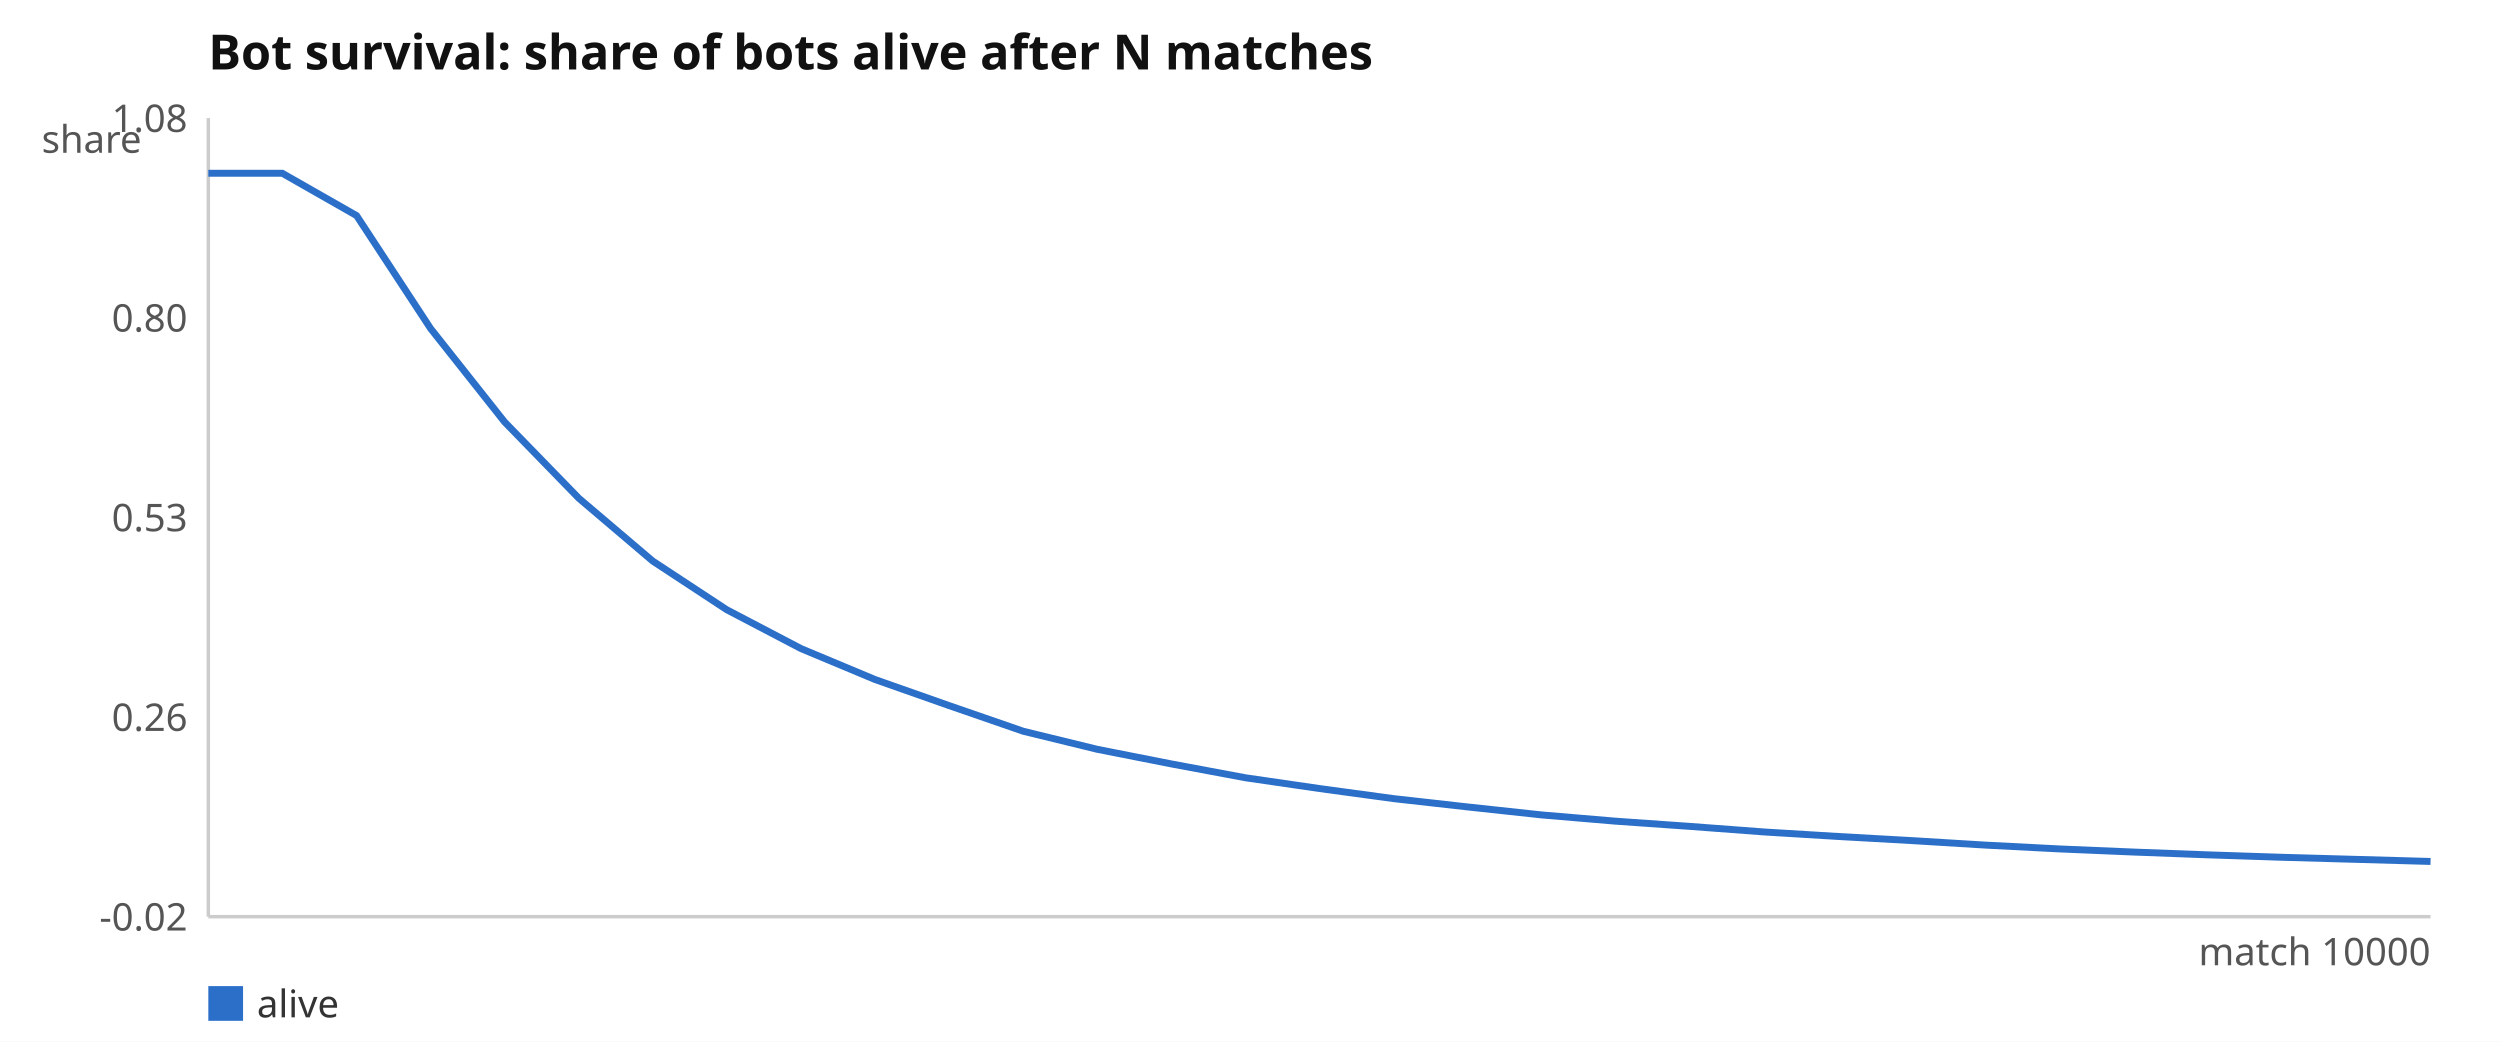
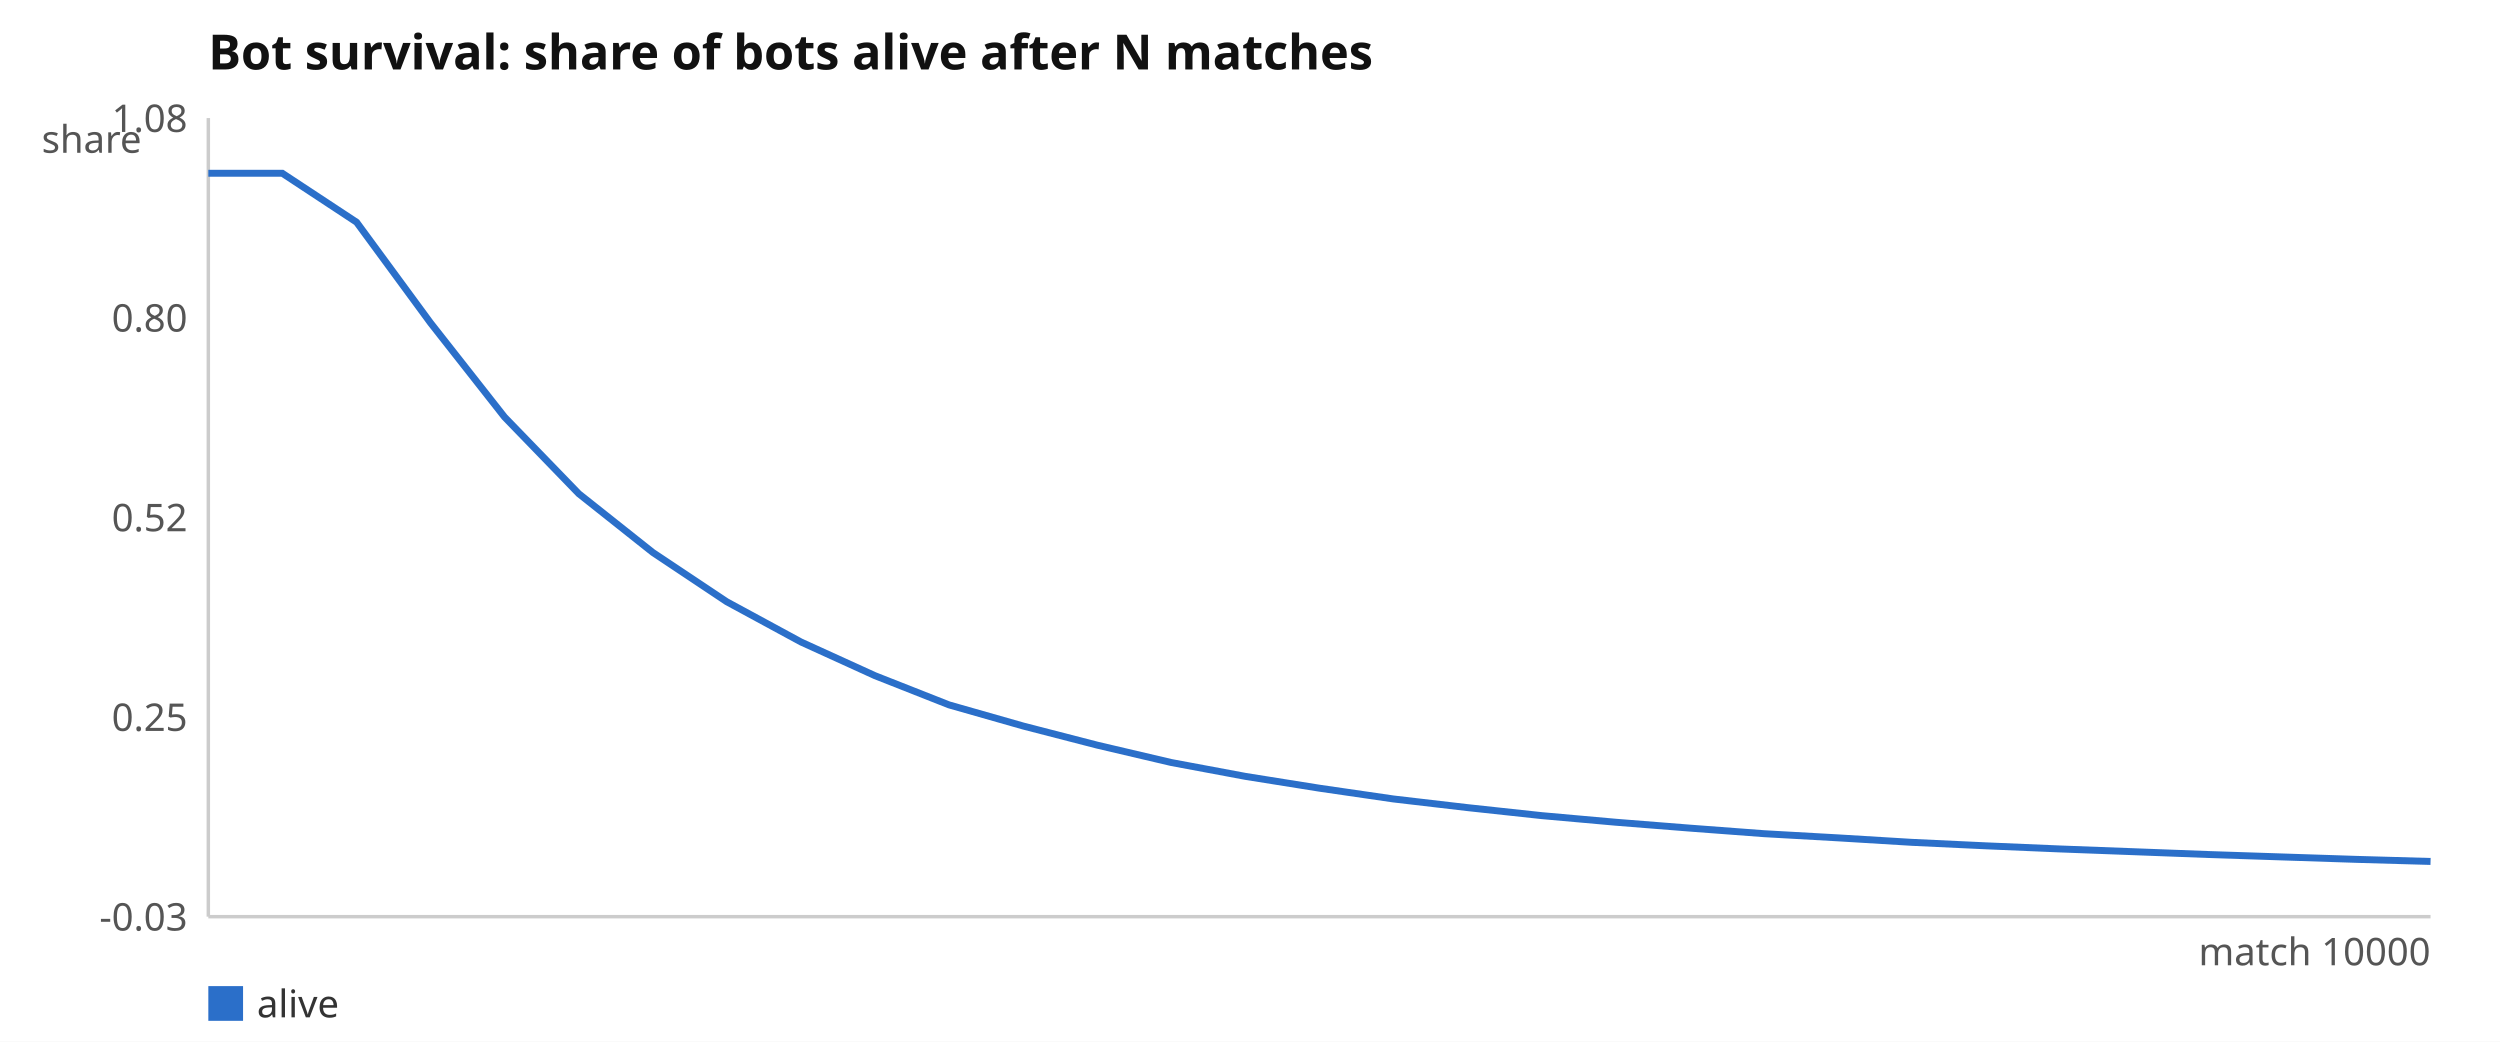
<svg xmlns="http://www.w3.org/2000/svg" viewBox="0 0 720 300" width="720" height="300" font-family="system-ui,sans-serif">
  <rect width="100%" height="100%" fill="#fff" />
  <text x="60" y="20" font-size="14" font-weight="600" fill="#111">Bot survival: share of bots alive after N matches</text>
  <text x="12" y="44" font-size="11" fill="#555">share</text>
  <line x1="60" x2="60" y1="34" y2="264" stroke="#ccc" />
  <line x1="60" x2="700" y1="264" y2="264" stroke="#ccc" />
-   <text x="54" y="268" text-anchor="end" font-size="11" fill="#555">-0.02</text>
-   <text x="54" y="210.5" text-anchor="end" font-size="11" fill="#555">0.26</text>
-   <text x="54" y="153" text-anchor="end" font-size="11" fill="#555">0.53</text>
+   <text x="54" y="268" text-anchor="end" font-size="11" fill="#555">-0.03</text>
+   <text x="54" y="210.5" text-anchor="end" font-size="11" fill="#555">0.25</text>
+   <text x="54" y="153" text-anchor="end" font-size="11" fill="#555">0.52</text>
  <text x="54" y="95.5" text-anchor="end" font-size="11" fill="#555">0.80</text>
  <text x="54" y="38" text-anchor="end" font-size="11" fill="#555">1.08</text>
-   <polyline fill="none" stroke="#2b6fc9" stroke-width="2" points="60.0,49.9 81.3,49.9 102.7,62.1 124.0,94.6 145.3,121.5 166.7,143.5 188.0,161.6 209.3,175.6 230.7,186.8 252.0,195.7 273.3,203.2 294.7,210.6 316.0,215.8 337.3,220.0 358.7,224.0 380.0,227.1 401.3,230.0 422.7,232.4 444.0,234.7 465.3,236.5 486.7,238.0 508.0,239.6 529.3,240.9 550.7,242.1 572.0,243.4 593.3,244.5 614.7,245.4 636.0,246.2 657.3,246.9 678.7,247.5 700.0,248.1" />
+   <polyline fill="none" stroke="#2b6fc9" stroke-width="2" points="60.0,49.9 81.3,49.9 102.7,64.0 124.0,93.0 145.3,120.1 166.7,142.2 188.0,159.1 209.3,173.3 230.7,184.9 252.0,194.6 273.3,203.0 294.7,209.1 316.0,214.6 337.3,219.6 358.7,223.6 380.0,227.0 401.3,230.1 422.7,232.6 444.0,234.9 465.3,236.8 486.7,238.5 508.0,240.1 529.3,241.3 550.7,242.6 572.0,243.6 593.3,244.5 614.7,245.3 636.0,246.1 657.3,246.8 678.7,247.5 700.0,248.1" />
  <rect x="60" y="284" width="10" height="10" fill="#2b6fc9" />
  <text x="74" y="293" font-size="11" fill="#333">alive</text>
  <text x="700" y="278" text-anchor="end" font-size="11" fill="#555">match 10000</text>
</svg>
